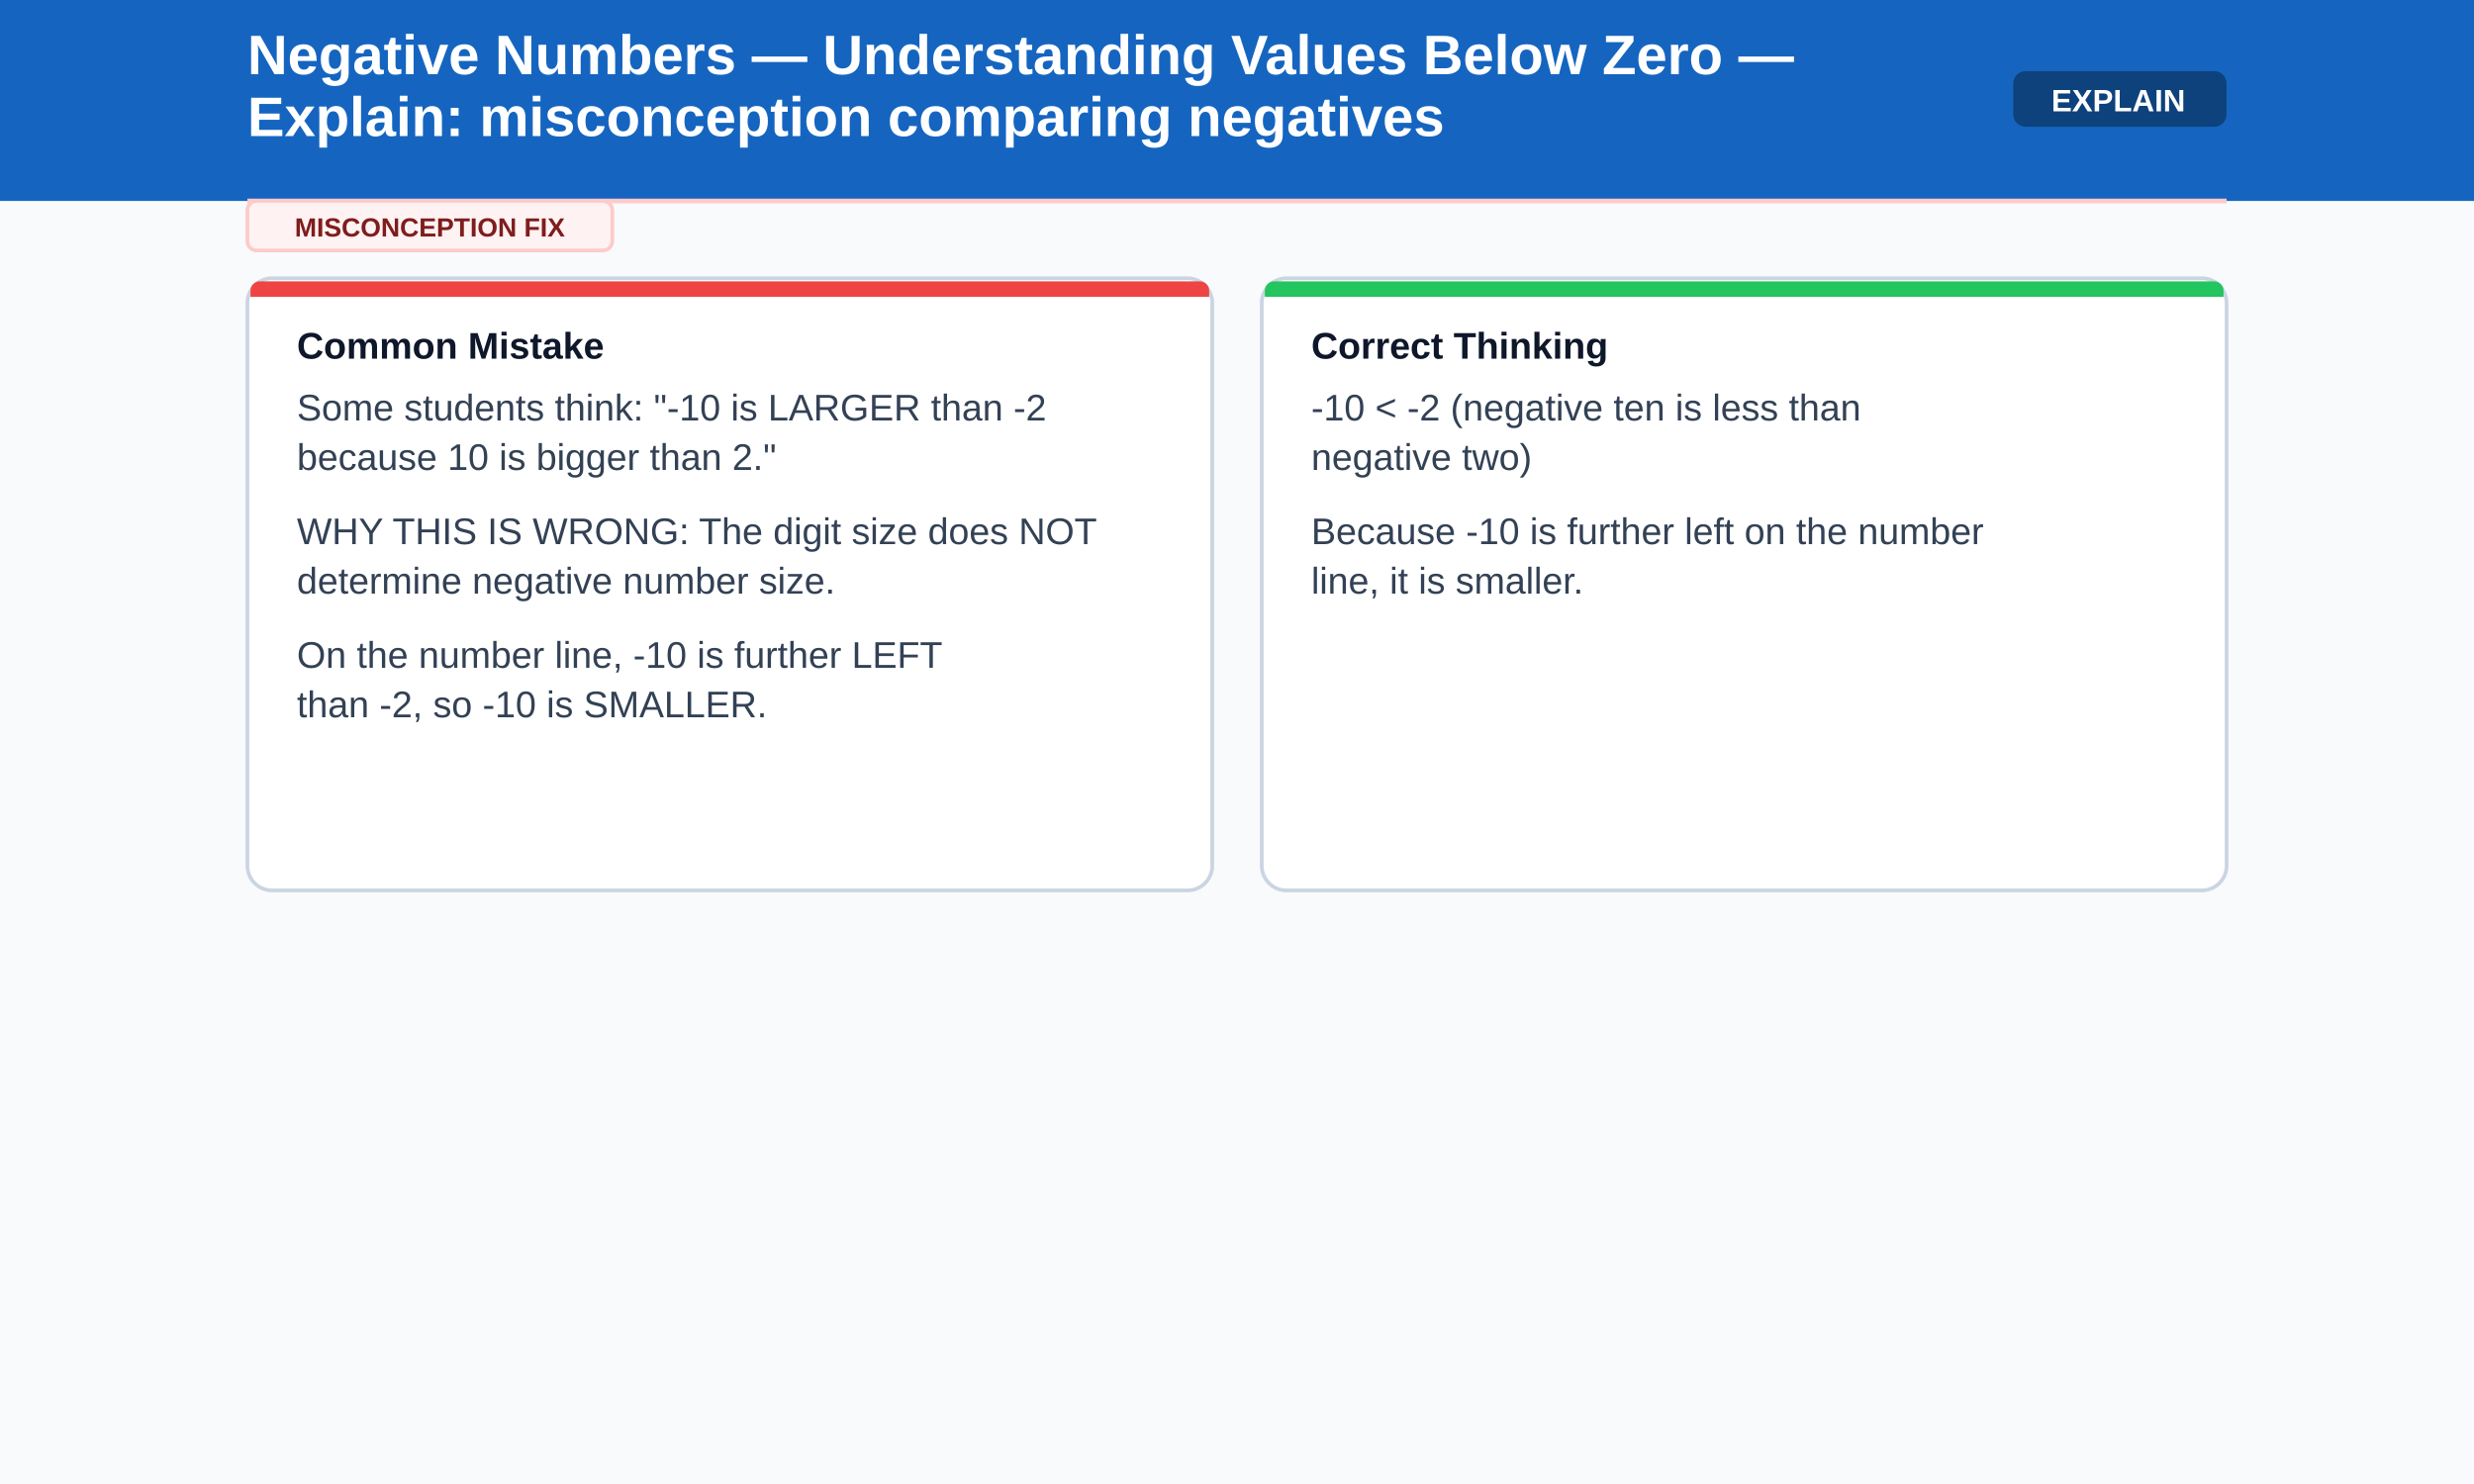
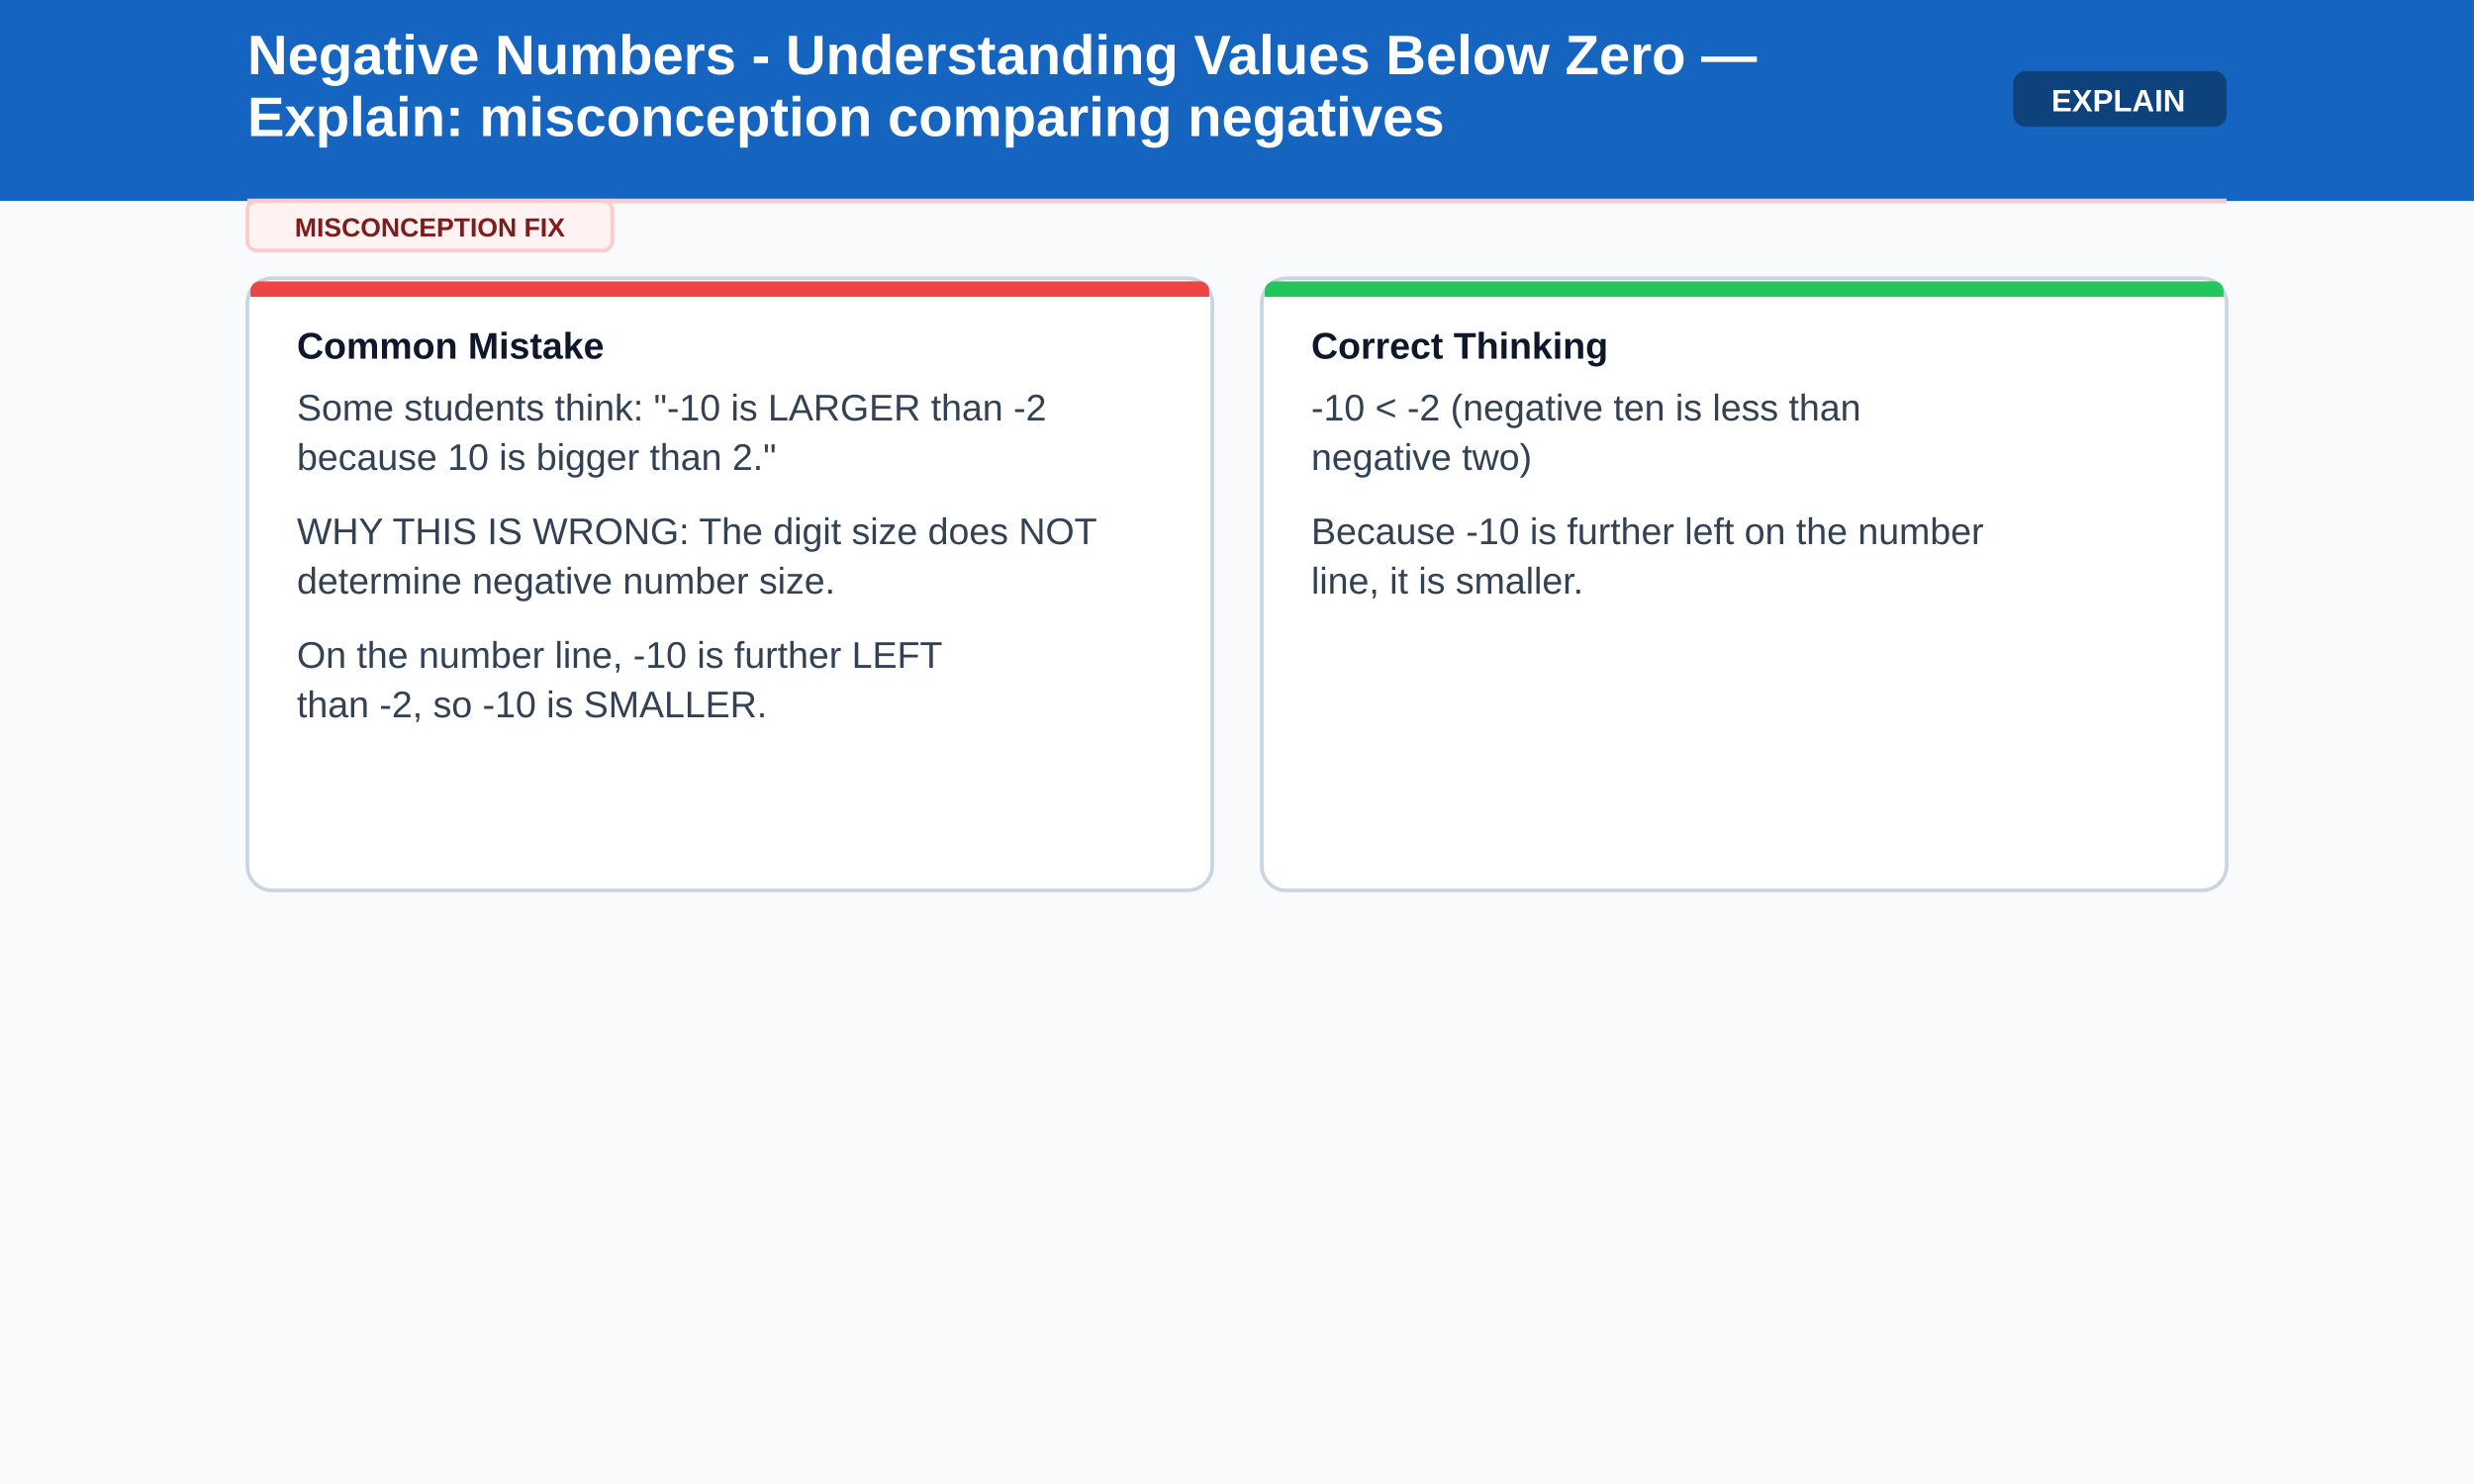
<svg xmlns="http://www.w3.org/2000/svg" width="800" height="480">
  <rect width="800" height="480" fill="#f8fafc" />
  <rect width="800" height="65" fill="#1565C0" />
-   <text x="80" y="24" font-family="Arial, sans-serif" font-size="18" font-weight="bold" fill="#FFFFFF" text-anchor="start">Negative Numbers — Understanding Values Below Zero —</text>
+   <text x="80" y="24" font-family="Arial, sans-serif" font-size="18" font-weight="bold" fill="#FFFFFF" text-anchor="start">Negative Numbers - Understanding Values Below Zero —</text>
  <text x="80" y="44" font-family="Arial, sans-serif" font-size="18" font-weight="bold" fill="#FFFFFF" text-anchor="start">Explain: misconception comparing negatives</text>
  <rect x="651" y="23" width="69" height="18" rx="4" fill="#000000" opacity="0.35" />
  <text x="685" y="36" font-family="Arial, sans-serif" font-size="10" font-weight="bold" fill="#FFFFFF" text-anchor="middle">EXPLAIN</text>
  <line x1="80" y1="65" x2="720" y2="65" stroke="#fecaca" stroke-width="1.5" />
  <rect x="80" y="65" width="118" height="16" rx="3" fill="#fef2f2" stroke="#fecaca" stroke-width="1.2" />
  <text x="139" y="76.5" font-family="Arial, sans-serif" font-size="8.5" font-weight="bold" fill="#7f1d1d" text-anchor="middle">MISCONCEPTION FIX</text>
  <rect x="80" y="90" width="312" height="198" rx="8" fill="#ffffff" stroke="#cbd5e1" stroke-width="1.2" />
  <path d="M 81 94 A 3 3 0 0 1 84 91 L 388 91 A 3 3 0 0 1 388 91 A 3 3 0 0 1 391 94 L 391 96 L 81 96 Z" fill="#ef4444" />
  <text x="96" y="116" font-family="Arial, sans-serif" font-size="12" font-weight="bold" fill="#0f172a" text-anchor="start">Common Mistake</text>
  <text x="96" y="136" font-family="Arial, sans-serif" font-size="12" font-weight="normal" fill="#334155" text-anchor="start">Some students think: "-10 is LARGER than -2</text>
  <text x="96" y="152" font-family="Arial, sans-serif" font-size="12" font-weight="normal" fill="#334155" text-anchor="start">because 10 is bigger than 2."</text>
  <text x="96" y="176" font-family="Arial, sans-serif" font-size="12" font-weight="normal" fill="#334155" text-anchor="start">WHY THIS IS WRONG: The digit size does NOT</text>
  <text x="96" y="192" font-family="Arial, sans-serif" font-size="12" font-weight="normal" fill="#334155" text-anchor="start">determine negative number size.</text>
  <text x="96" y="216" font-family="Arial, sans-serif" font-size="12" font-weight="normal" fill="#334155" text-anchor="start">On the number line, -10 is further LEFT</text>
  <text x="96" y="232" font-family="Arial, sans-serif" font-size="12" font-weight="normal" fill="#334155" text-anchor="start">than -2, so -10 is SMALLER.</text>
  <text x="96" y="256" font-family="Arial, sans-serif" font-size="12" font-weight="normal" fill="#334155" text-anchor="start" />
  <rect x="408" y="90" width="312" height="198" rx="8" fill="#ffffff" stroke="#cbd5e1" stroke-width="1.2" />
  <path d="M 409 94 A 3 3 0 0 1 412 91 L 716 91 A 3 3 0 0 1 716 91 A 3 3 0 0 1 719 94 L 719 96 L 409 96 Z" fill="#22c55e" />
  <text x="424" y="116" font-family="Arial, sans-serif" font-size="12" font-weight="bold" fill="#0f172a" text-anchor="start">Correct Thinking</text>
  <text x="424" y="136" font-family="Arial, sans-serif" font-size="12" font-weight="normal" fill="#334155" text-anchor="start">-10 &lt; -2 (negative ten is less than</text>
  <text x="424" y="152" font-family="Arial, sans-serif" font-size="12" font-weight="normal" fill="#334155" text-anchor="start">negative two)</text>
  <text x="424" y="176" font-family="Arial, sans-serif" font-size="12" font-weight="normal" fill="#334155" text-anchor="start">Because -10 is further left on the number</text>
  <text x="424" y="192" font-family="Arial, sans-serif" font-size="12" font-weight="normal" fill="#334155" text-anchor="start">line, it is smaller.</text>
  <text x="424" y="216" font-family="Arial, sans-serif" font-size="12" font-weight="normal" fill="#334155" text-anchor="start" />
</svg>
